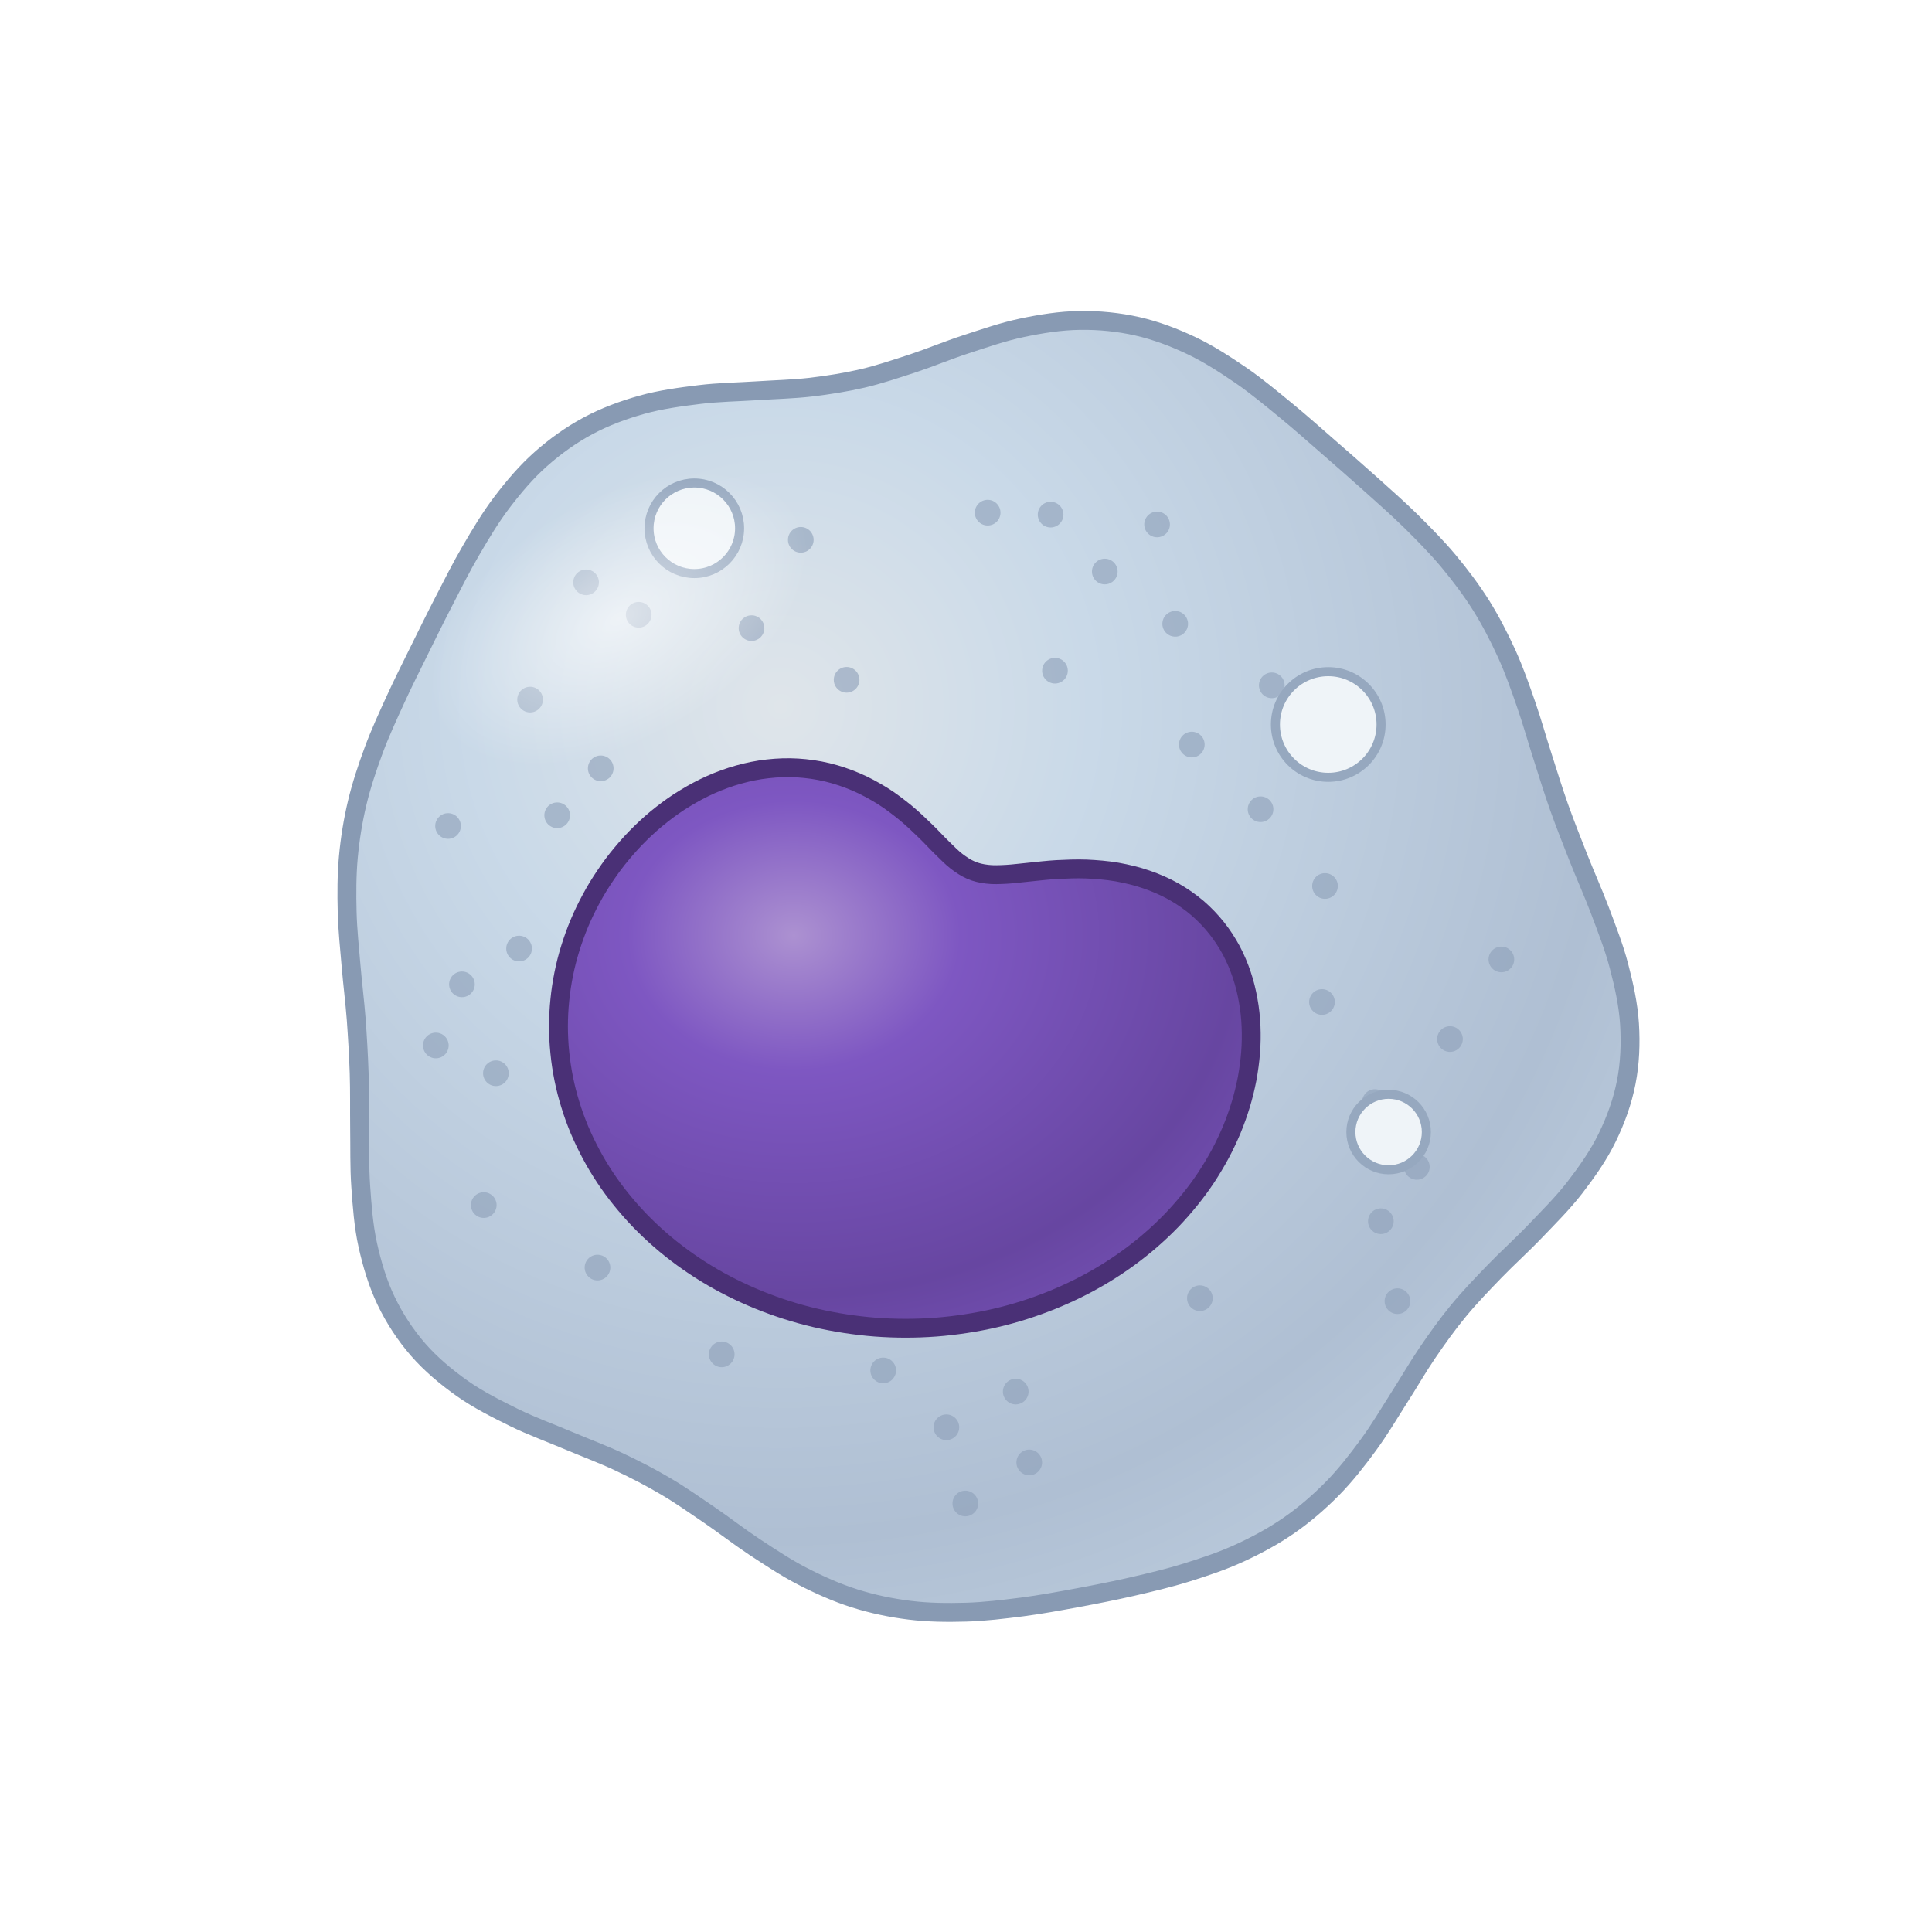
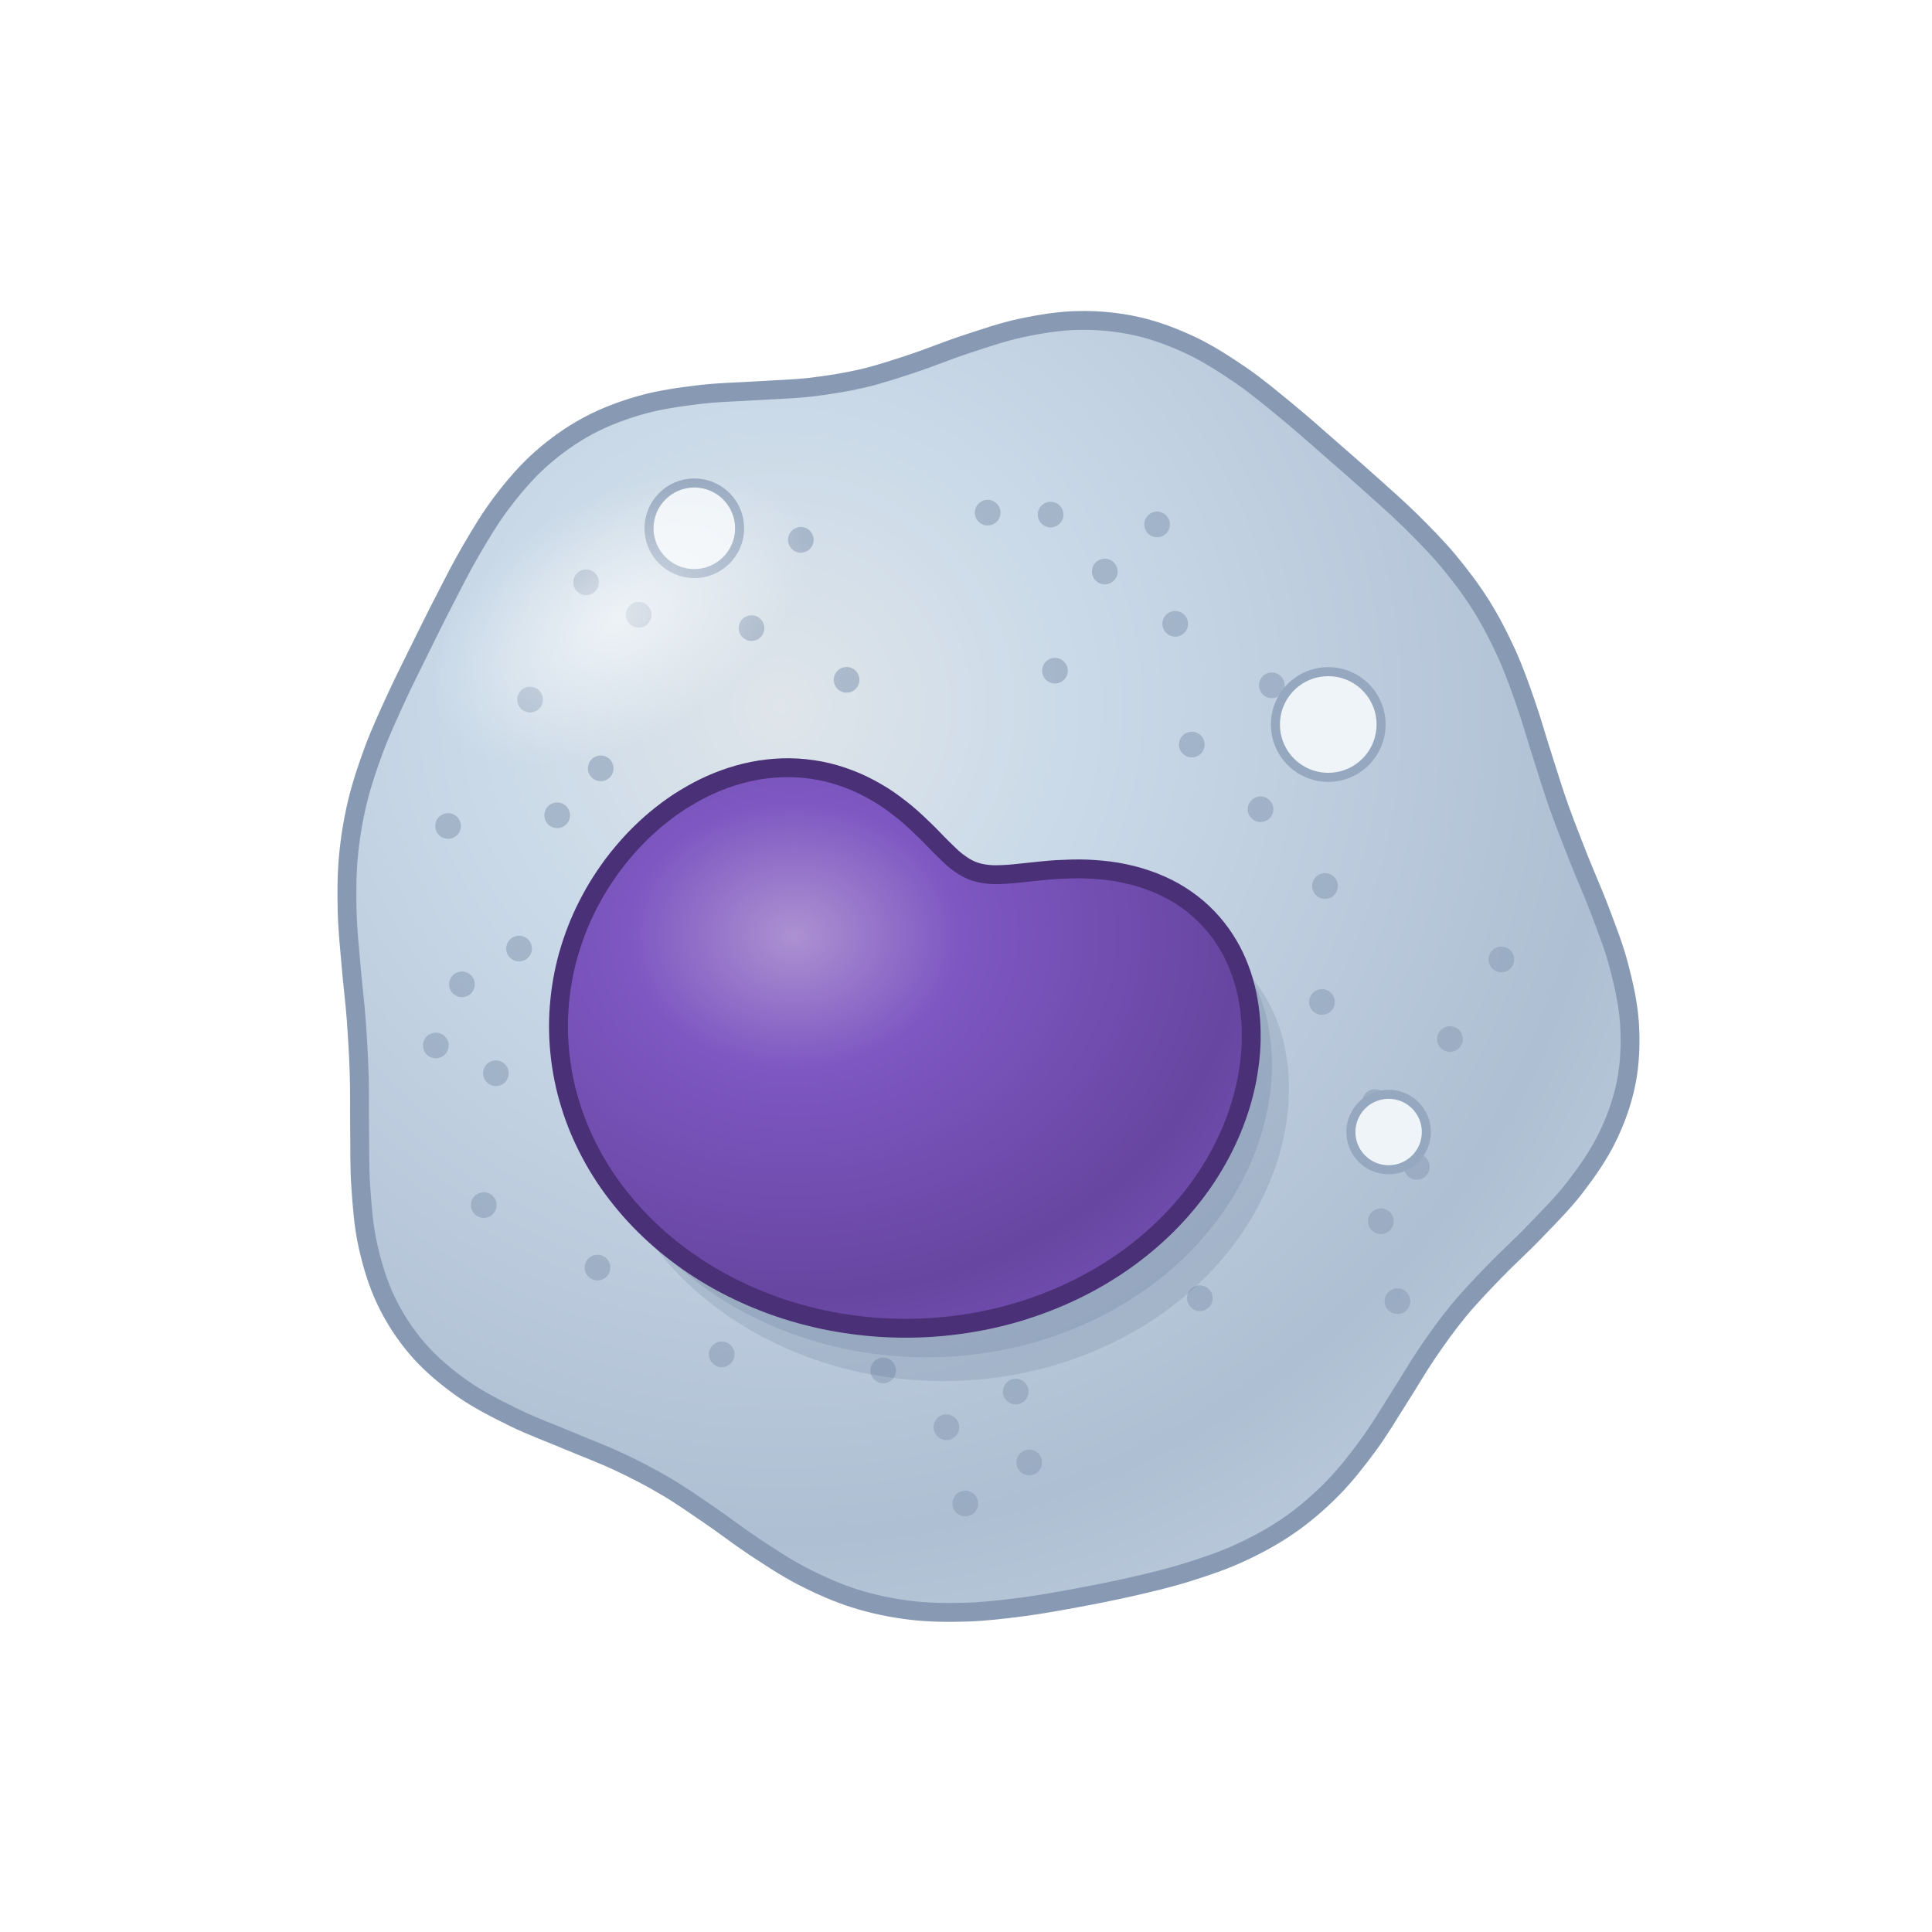
<svg xmlns="http://www.w3.org/2000/svg" viewBox="0 0 256 256" width="256" height="256" role="img" aria-labelledby="monocyte-title">
  <defs>
    <radialGradient id="monocyte-body" cx="0.34" cy="0.3" r="0.8">
      <stop offset="0" stop-color="#dfe5ea" />
      <stop offset="0.3" stop-color="#C9D9E8" />
      <stop offset="0.8" stop-color="#afbfd3" />
      <stop offset="1" stop-color="#bcccdd" />
    </radialGradient>
    <radialGradient id="monocyte-nucleus" cx="0.34" cy="0.3" r="0.8">
      <stop offset="0" stop-color="#ac91d1" />
      <stop offset="0.3" stop-color="#7E57C2" />
      <stop offset="0.8" stop-color="#6746a1" />
      <stop offset="1" stop-color="#734fb2" />
    </radialGradient>
    <radialGradient id="monocyte-gloss">
      <stop offset="0" stop-color="#fff" stop-opacity="0.62" />
      <stop offset="1" stop-color="#fff" stop-opacity="0" />
    </radialGradient>
  </defs>
  <path d="M214.52 128C215.18 130.51 215.76 133.12 215.92 135.69C216.08 138.26 215.98 140.91 215.48 143.43C214.99 145.94 214.09 148.44 212.95 150.76C211.82 153.09 210.26 155.29 208.67 157.36C207.07 159.43 205.17 161.31 203.4 163.16C201.63 165.01 199.75 166.69 198.05 168.45C196.36 170.2 194.74 171.88 193.25 173.69C191.76 175.5 190.44 177.35 189.12 179.29C187.8 181.23 186.63 183.29 185.32 185.32C184.02 187.36 182.76 189.51 181.29 191.5C179.82 193.5 178.26 195.51 176.51 197.28C174.76 199.05 172.84 200.71 170.8 202.12C168.76 203.54 166.53 204.74 164.27 205.78C162.01 206.82 159.62 207.62 157.25 208.36C154.88 209.1 152.45 209.67 150.03 210.23C147.62 210.78 145.19 211.26 142.76 211.71C140.33 212.16 137.89 212.61 135.43 212.93C132.97 213.24 130.48 213.55 128 213.62C125.52 213.69 122.99 213.67 120.53 213.36C118.07 213.06 115.59 212.54 113.23 211.79C110.86 211.04 108.54 210 106.33 208.86C104.13 207.73 102.03 206.32 99.98 204.98C97.94 203.63 96.02 202.13 94.06 200.79C92.09 199.45 90.21 198.12 88.2 196.94C86.19 195.75 84.16 194.71 82 193.69C79.84 192.68 77.56 191.83 75.26 190.86C72.95 189.88 70.48 188.99 68.15 187.85C65.82 186.7 63.4 185.49 61.27 183.99C59.15 182.49 57.09 180.77 55.4 178.83C53.72 176.9 52.27 174.68 51.16 172.36C50.05 170.05 49.29 167.49 48.73 164.96C48.17 162.43 47.98 159.76 47.8 157.19C47.62 154.62 47.69 152.03 47.65 149.53C47.62 147.03 47.67 144.59 47.59 142.18C47.51 139.77 47.37 137.43 47.2 135.07C47.02 132.71 46.72 130.37 46.52 128C46.32 125.63 46.06 123.23 46 120.83C45.94 118.42 45.94 115.98 46.16 113.57C46.38 111.16 46.77 108.74 47.33 106.39C47.89 104.03 48.67 101.71 49.51 99.43C50.35 97.16 51.37 94.95 52.38 92.74C53.39 90.53 54.48 88.37 55.56 86.18C56.64 83.99 57.72 81.79 58.86 79.59C60 77.38 61.12 75.13 62.4 72.95C63.67 70.77 64.99 68.55 66.53 66.53C68.07 64.51 69.75 62.52 71.65 60.84C73.54 59.16 75.65 57.64 77.89 56.44C80.13 55.23 82.6 54.32 85.06 53.63C87.53 52.94 90.16 52.59 92.69 52.28C95.22 51.97 97.8 51.94 100.26 51.78C102.72 51.62 105.11 51.57 107.45 51.3C109.78 51.02 112.01 50.67 114.27 50.15C116.53 49.62 118.72 48.88 121.01 48.13C123.3 47.37 125.6 46.4 128 45.62C130.4 44.84 132.88 43.97 135.4 43.44C137.91 42.91 140.53 42.49 143.08 42.46C145.64 42.42 148.24 42.68 150.71 43.24C153.18 43.8 155.62 44.73 157.91 45.82C160.2 46.91 162.38 48.34 164.48 49.77C166.57 51.21 168.53 52.86 170.47 54.45C172.4 56.03 174.25 57.69 176.1 59.3C177.96 60.92 179.78 62.51 181.59 64.13C183.4 65.76 185.22 67.35 186.95 69.05C188.67 70.76 190.39 72.49 191.94 74.35C193.49 76.21 194.96 78.17 196.25 80.21C197.53 82.26 198.65 84.44 199.65 86.63C200.65 88.83 201.45 91.12 202.23 93.38C203.02 95.65 203.65 97.94 204.38 100.2C205.1 102.46 205.79 104.7 206.58 106.94C207.38 109.19 208.26 111.4 209.16 113.69C210.06 115.97 211.1 118.27 212 120.65C212.89 123.04 213.87 125.49 214.52 128Z" fill="url(#monocyte-body)" stroke="#889ab3" stroke-width="2.5" />
  <circle cx="182.97" cy="161.82" r="1.7" fill="#8c9eb7" opacity="0.6" />
  <circle cx="117.03" cy="181.59" r="1.7" fill="#8c9eb7" opacity="0.6" />
  <circle cx="125.4" cy="189.12" r="1.7" fill="#8c9eb7" opacity="0.6" />
  <circle cx="139.79" cy="88.87" r="1.7" fill="#8c9eb7" opacity="0.6" />
  <circle cx="84.63" cy="81.46" r="1.7" fill="#8c9eb7" opacity="0.6" />
  <circle cx="106.11" cy="71.53" r="1.7" fill="#8c9eb7" opacity="0.6" />
  <circle cx="73.83" cy="108.03" r="1.7" fill="#8c9eb7" opacity="0.6" />
  <circle cx="157.92" cy="98.66" r="1.7" fill="#8c9eb7" opacity="0.6" />
  <circle cx="136.38" cy="193.78" r="1.7" fill="#8c9eb7" opacity="0.6" />
  <circle cx="185.17" cy="172.41" r="1.7" fill="#8c9eb7" opacity="0.6" />
  <circle cx="79.17" cy="167.96" r="1.7" fill="#8c9eb7" opacity="0.6" />
  <circle cx="167.03" cy="107.23" r="1.7" fill="#8c9eb7" opacity="0.6" />
  <circle cx="146.39" cy="75.73" r="1.7" fill="#8c9eb7" opacity="0.6" />
  <circle cx="57.75" cy="138.53" r="1.7" fill="#8c9eb7" opacity="0.6" />
  <circle cx="70.24" cy="92.7" r="1.7" fill="#8c9eb7" opacity="0.6" />
  <circle cx="130.87" cy="67.93" r="1.7" fill="#8c9eb7" opacity="0.6" />
  <circle cx="153.32" cy="69.49" r="1.7" fill="#8c9eb7" opacity="0.6" />
  <circle cx="99.58" cy="83.23" r="1.7" fill="#8c9eb7" opacity="0.6" />
  <circle cx="192.13" cy="137.68" r="1.7" fill="#8c9eb7" opacity="0.6" />
  <circle cx="127.91" cy="199.22" r="1.7" fill="#8c9eb7" opacity="0.6" />
  <circle cx="64.1" cy="159.68" r="1.7" fill="#8c9eb7" opacity="0.6" />
  <circle cx="79.6" cy="101.81" r="1.7" fill="#8c9eb7" opacity="0.6" />
  <circle cx="95.63" cy="179.46" r="1.7" fill="#8c9eb7" opacity="0.6" />
  <circle cx="182.19" cy="146.03" r="1.7" fill="#8c9eb7" opacity="0.6" />
  <circle cx="158.99" cy="172.02" r="1.7" fill="#8c9eb7" opacity="0.6" />
  <circle cx="93.24" cy="65.88" r="1.7" fill="#8c9eb7" opacity="0.6" />
  <circle cx="68.78" cy="125.69" r="1.7" fill="#8c9eb7" opacity="0.6" />
  <circle cx="198.94" cy="127.13" r="1.7" fill="#8c9eb7" opacity="0.6" />
  <circle cx="61.21" cy="130.43" r="1.7" fill="#8c9eb7" opacity="0.6" />
  <circle cx="168.52" cy="90.81" r="1.7" fill="#8c9eb7" opacity="0.6" />
  <circle cx="134.59" cy="184.39" r="1.7" fill="#8c9eb7" opacity="0.6" />
  <circle cx="175.57" cy="117.4" r="1.7" fill="#8c9eb7" opacity="0.6" />
  <circle cx="187.74" cy="154.62" r="1.7" fill="#8c9eb7" opacity="0.6" />
  <circle cx="139.21" cy="68.19" r="1.7" fill="#8c9eb7" opacity="0.6" />
  <circle cx="155.72" cy="82.66" r="1.7" fill="#8c9eb7" opacity="0.6" />
  <circle cx="175.17" cy="132.77" r="1.7" fill="#8c9eb7" opacity="0.6" />
  <circle cx="112.18" cy="90.08" r="1.7" fill="#8c9eb7" opacity="0.6" />
  <circle cx="59.37" cy="109.45" r="1.7" fill="#8c9eb7" opacity="0.6" />
  <circle cx="65.71" cy="142.21" r="1.7" fill="#8c9eb7" opacity="0.6" />
  <circle cx="77.66" cy="77.16" r="1.7" fill="#8c9eb7" opacity="0.6" />
  <circle cx="176" cy="96" r="7" fill="#eff4f8" stroke="#96a8bf" stroke-width="1.2" />
  <circle cx="184" cy="150" r="5" fill="#eff4f8" stroke="#96a8bf" stroke-width="1.2" />
  <circle cx="92" cy="70" r="6" fill="#eff4f8" stroke="#96a8bf" stroke-width="1.2" />
+   <g transform="translate(2.75 3.85)">
+     <path d="M165.77 136C165.82 137.16 165.8 138.32 165.71 139.48C165.62 140.63 165.46 141.79 165.25 142.94C165.03 144.08 164.75 145.22 164.41 146.35C164.07 147.47 163.67 148.58 163.22 149.68C162.76 150.77 162.25 151.85 161.69 152.9C161.12 153.96 160.5 154.99 159.84 156C159.17 157.01 158.45 157.99 157.68 158.94C156.91 159.89 156.1 160.82 155.24 161.71C154.38 162.6 153.47 163.46 152.53 164.28C151.58 165.11 150.59 165.89 149.57 166.64C148.54 167.39 147.48 168.1 146.38 168.77C145.29 169.43 144.16 170.06 143 170.64C141.84 171.22 140.65 171.76 139.44 172.25C138.23 172.74 136.99 173.19 135.73 173.59C134.48 173.99 133.2 174.34 131.91 174.64C130.61 174.94 129.3 175.19 127.99 175.39C126.67 175.59 125.34 175.75 124.01 175.85C122.68 175.95 121.34 176 120 176C118.66 176 117.32 175.95 115.99 175.85C114.66 175.75 113.33 175.59 112.01 175.39C110.7 175.19 109.39 174.94 108.09 174.64C106.8 174.34 105.52 173.99 104.27 173.59C103.01 173.19 101.77 172.74 100.56 172.25C99.35 171.76 98.16 171.22 97 170.64C95.84 170.06 94.71 169.43 93.62 168.77C92.52 168.1 91.46 167.39 90.43 166.64C89.41 165.89 88.42 165.11 87.47 164.28C86.53 163.46 85.62 162.6 84.76 161.71C83.9 160.82 83.09 159.89 82.32 158.94C81.55 157.99 80.83 157.01 80.16 156C79.49 154.99 78.87 153.96 78.31 152.9C77.75 151.85 77.23 150.77 76.77 149.68C76.32 148.59 75.91 147.48 75.57 146.35C75.22 145.23 74.93 144.09 74.7 142.95C74.47 141.8 74.29 140.64 74.18 139.49C74.06 138.33 74 137.16 74 136C74 134.84 74.06 133.67 74.18 132.51C74.29 131.36 74.47 130.2 74.7 129.05C74.93 127.91 75.22 126.77 75.57 125.65C75.92 124.53 76.32 123.41 76.78 122.32C77.24 121.23 77.76 120.15 78.33 119.1C78.89 118.05 79.52 117.02 80.2 116.02C80.87 115.02 81.6 114.04 82.39 113.1C83.17 112.16 84 111.25 84.89 110.38C85.77 109.52 86.71 108.68 87.7 107.91C88.68 107.14 89.72 106.4 90.81 105.75C91.89 105.09 93.03 104.48 94.2 103.96C95.37 103.44 96.6 102.99 97.85 102.64C99.1 102.29 100.4 102.02 101.7 101.88C103.01 101.73 104.35 101.68 105.67 101.76C106.99 101.84 108.33 102.03 109.63 102.34C110.92 102.65 112.21 103.09 113.43 103.61C114.65 104.13 115.83 104.78 116.93 105.46C118.02 106.14 119.05 106.94 120 107.71C120.95 108.49 121.81 109.33 122.61 110.1C123.41 110.87 124.11 111.65 124.8 112.32C125.49 112.99 126.1 113.62 126.74 114.12C127.39 114.61 127.99 115.01 128.66 115.3C129.34 115.59 130.02 115.75 130.81 115.84C131.59 115.94 132.44 115.9 133.38 115.85C134.32 115.8 135.36 115.65 136.47 115.55C137.58 115.44 138.8 115.29 140.05 115.22C141.3 115.16 142.64 115.1 143.97 115.15C145.3 115.21 146.69 115.32 148.02 115.55C149.35 115.79 150.69 116.11 151.95 116.55C153.2 116.98 154.43 117.52 155.55 118.15C156.66 118.78 157.72 119.52 158.66 120.32C159.6 121.13 160.45 122.02 161.2 122.96C161.95 123.9 162.6 124.91 163.16 125.94C163.71 126.98 164.17 128.07 164.54 129.17C164.91 130.27 165.19 131.41 165.39 132.55C165.6 133.68 165.72 134.84 165.77 136Z" fill="#31466c" opacity="0.13" />
+   </g>
+   <g transform="translate(5 7)">
+     <path d="M165.77 136C165.82 137.16 165.8 138.32 165.71 139.48C165.62 140.63 165.46 141.79 165.25 142.94C165.03 144.08 164.75 145.22 164.41 146.35C164.07 147.47 163.67 148.58 163.22 149.68C162.76 150.77 162.25 151.85 161.69 152.9C161.12 153.96 160.5 154.99 159.84 156C159.17 157.01 158.45 157.99 157.68 158.94C156.91 159.89 156.1 160.82 155.24 161.71C154.38 162.6 153.47 163.46 152.53 164.28C151.58 165.11 150.59 165.89 149.57 166.64C148.54 167.39 147.48 168.1 146.38 168.77C145.29 169.43 144.16 170.06 143 170.64C141.84 171.22 140.65 171.76 139.44 172.25C138.23 172.74 136.99 173.19 135.73 173.59C134.48 173.99 133.2 174.34 131.91 174.64C130.61 174.94 129.3 175.19 127.99 175.39C126.67 175.59 125.34 175.75 124.01 175.85C122.68 175.95 121.34 176 120 176C118.66 176 117.32 175.95 115.99 175.85C114.66 175.75 113.33 175.59 112.01 175.39C110.7 175.19 109.39 174.94 108.09 174.64C106.8 174.34 105.52 173.99 104.27 173.59C103.01 173.19 101.77 172.74 100.56 172.25C99.35 171.76 98.16 171.22 97 170.64C95.84 170.06 94.71 169.43 93.62 168.77C92.52 168.1 91.46 167.39 90.43 166.64C89.41 165.89 88.42 165.11 87.47 164.28C86.53 163.46 85.62 162.6 84.76 161.71C83.9 160.82 83.09 159.89 82.32 158.94C81.55 157.99 80.83 157.01 80.16 156C79.49 154.99 78.87 153.96 78.31 152.9C77.75 151.85 77.23 150.77 76.77 149.68C76.32 148.59 75.91 147.48 75.57 146.35C75.22 145.23 74.93 144.09 74.7 142.95C74.47 141.8 74.29 140.64 74.18 139.49C74.06 138.33 74 137.16 74 136C74 134.84 74.06 133.67 74.18 132.51C74.29 131.36 74.47 130.2 74.7 129.05C74.93 127.91 75.22 126.77 75.57 125.65C75.92 124.53 76.32 123.41 76.78 122.32C77.24 121.23 77.76 120.15 78.33 119.1C78.89 118.05 79.52 117.02 80.2 116.02C80.87 115.02 81.6 114.04 82.39 113.1C83.17 112.16 84 111.25 84.89 110.38C85.77 109.52 86.71 108.68 87.7 107.91C88.68 107.14 89.72 106.4 90.81 105.75C91.89 105.09 93.03 104.48 94.2 103.96C95.37 103.44 96.6 102.99 97.85 102.64C99.1 102.29 100.4 102.02 101.7 101.88C103.01 101.73 104.35 101.68 105.67 101.76C106.99 101.84 108.33 102.03 109.63 102.34C110.92 102.65 112.21 103.09 113.43 103.61C114.65 104.13 115.83 104.78 116.93 105.46C118.02 106.14 119.05 106.94 120 107.71C120.95 108.49 121.81 109.33 122.61 110.1C123.41 110.87 124.11 111.65 124.8 112.32C125.49 112.99 126.1 113.62 126.74 114.12C127.39 114.61 127.99 115.01 128.66 115.3C129.34 115.59 130.02 115.75 130.81 115.84C131.59 115.94 132.44 115.9 133.38 115.85C134.32 115.8 135.36 115.65 136.47 115.55C137.58 115.44 138.8 115.29 140.05 115.22C141.3 115.16 142.64 115.1 143.97 115.15C145.3 115.21 146.69 115.32 148.02 115.55C149.35 115.79 150.69 116.11 151.95 116.55C153.2 116.98 154.43 117.52 155.55 118.15C156.66 118.78 157.72 119.52 158.66 120.32C159.6 121.13 160.45 122.02 161.2 122.96C161.95 123.9 162.6 124.91 163.16 125.94C163.71 126.98 164.17 128.07 164.54 129.17C164.91 130.27 165.19 131.41 165.39 132.55C165.6 133.68 165.72 134.84 165.77 136Z" fill="#31466c" opacity="0.13" />
+   </g>
  <path d="M165.77 136C165.82 137.16 165.8 138.32 165.71 139.48C165.62 140.63 165.46 141.79 165.25 142.94C165.03 144.08 164.75 145.22 164.41 146.35C164.07 147.47 163.67 148.58 163.22 149.68C162.76 150.77 162.25 151.85 161.69 152.9C161.12 153.96 160.5 154.99 159.84 156C159.17 157.01 158.45 157.99 157.68 158.94C156.91 159.89 156.1 160.82 155.24 161.71C154.38 162.6 153.47 163.46 152.53 164.28C151.58 165.11 150.59 165.89 149.57 166.64C148.54 167.39 147.48 168.1 146.38 168.77C145.29 169.43 144.16 170.06 143 170.64C141.84 171.22 140.65 171.76 139.44 172.25C138.23 172.74 136.99 173.19 135.73 173.59C134.48 173.99 133.2 174.34 131.91 174.64C130.61 174.94 129.3 175.19 127.99 175.39C126.67 175.59 125.34 175.75 124.01 175.85C122.68 175.95 121.34 176 120 176C118.66 176 117.32 175.95 115.99 175.85C114.66 175.75 113.33 175.59 112.01 175.39C110.7 175.19 109.39 174.94 108.09 174.64C106.8 174.34 105.52 173.99 104.27 173.59C103.01 173.19 101.77 172.74 100.56 172.25C99.35 171.76 98.16 171.22 97 170.64C95.84 170.06 94.71 169.43 93.62 168.77C92.52 168.1 91.46 167.39 90.43 166.64C89.41 165.89 88.42 165.11 87.47 164.28C86.53 163.46 85.62 162.6 84.76 161.71C83.9 160.82 83.09 159.89 82.32 158.94C81.55 157.99 80.83 157.01 80.16 156C79.49 154.99 78.87 153.96 78.31 152.9C77.75 151.85 77.23 150.77 76.77 149.68C76.32 148.59 75.91 147.48 75.57 146.35C75.22 145.23 74.93 144.09 74.7 142.95C74.47 141.8 74.29 140.64 74.18 139.49C74.06 138.33 74 137.16 74 136C74 134.84 74.06 133.67 74.18 132.51C74.29 131.36 74.47 130.2 74.7 129.05C74.93 127.91 75.22 126.77 75.57 125.65C75.92 124.53 76.32 123.41 76.78 122.32C77.24 121.23 77.76 120.15 78.33 119.1C78.89 118.05 79.52 117.02 80.2 116.02C80.87 115.02 81.6 114.04 82.39 113.1C83.17 112.16 84 111.25 84.89 110.38C85.77 109.52 86.71 108.68 87.7 107.91C88.68 107.14 89.72 106.4 90.81 105.75C91.89 105.09 93.03 104.48 94.2 103.96C95.37 103.44 96.6 102.99 97.85 102.64C99.1 102.29 100.4 102.02 101.7 101.88C103.01 101.73 104.35 101.68 105.67 101.76C106.99 101.84 108.33 102.03 109.63 102.34C110.92 102.65 112.21 103.09 113.43 103.61C114.65 104.13 115.83 104.78 116.93 105.46C118.02 106.14 119.05 106.94 120 107.71C120.95 108.49 121.81 109.33 122.61 110.1C123.41 110.87 124.11 111.65 124.8 112.32C125.49 112.99 126.1 113.62 126.74 114.12C127.39 114.61 127.99 115.01 128.66 115.3C129.34 115.59 130.02 115.75 130.81 115.84C131.59 115.94 132.44 115.9 133.38 115.85C134.32 115.8 135.36 115.65 136.47 115.55C137.58 115.44 138.8 115.29 140.05 115.22C141.3 115.16 142.64 115.1 143.97 115.15C145.3 115.21 146.69 115.32 148.02 115.55C149.35 115.79 150.69 116.11 151.95 116.55C153.2 116.98 154.43 117.52 155.55 118.15C156.66 118.78 157.72 119.52 158.66 120.32C159.6 121.13 160.45 122.02 161.2 122.96C161.95 123.9 162.6 124.91 163.16 125.94C163.71 126.98 164.17 128.07 164.54 129.17C164.91 130.27 165.19 131.41 165.39 132.55C165.6 133.68 165.72 134.84 165.77 136Z" fill="url(#monocyte-nucleus)" stroke="#4a3076" stroke-width="2.5" />
  <ellipse cx="82" cy="82" rx="27.5" ry="15.95" transform="rotate(-30 82 82)" fill="url(#monocyte-gloss)" />
</svg>
